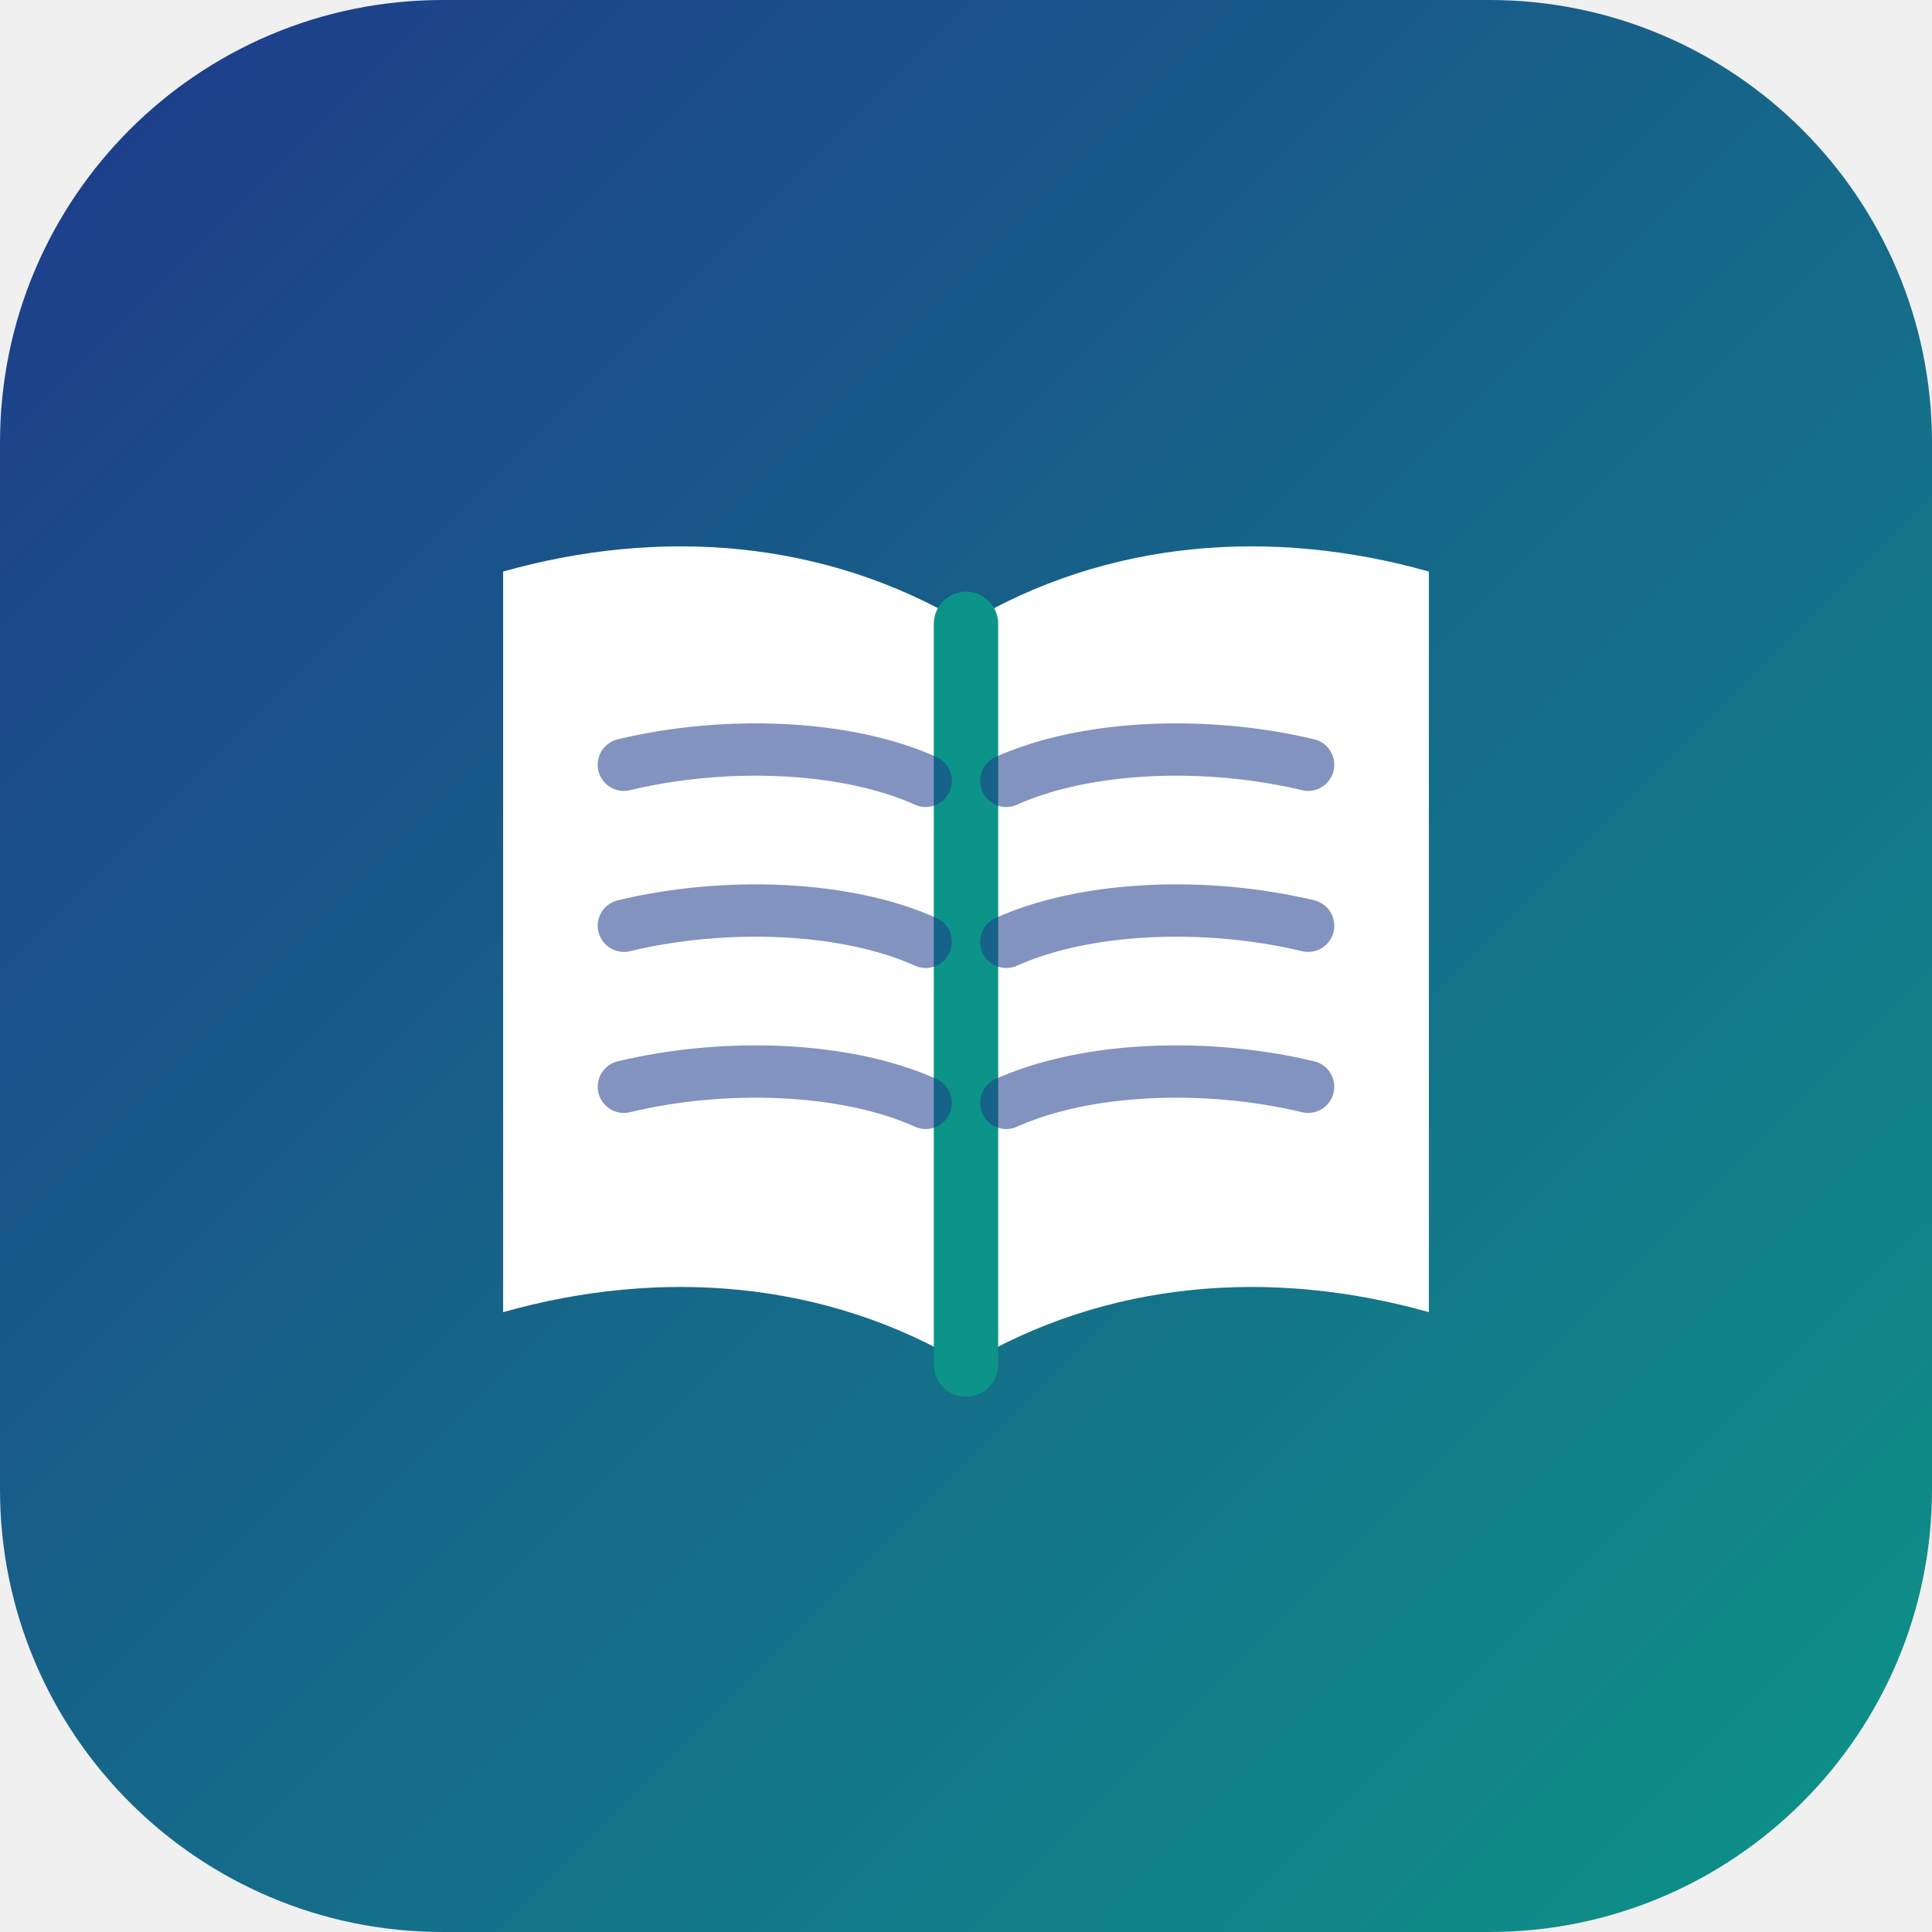
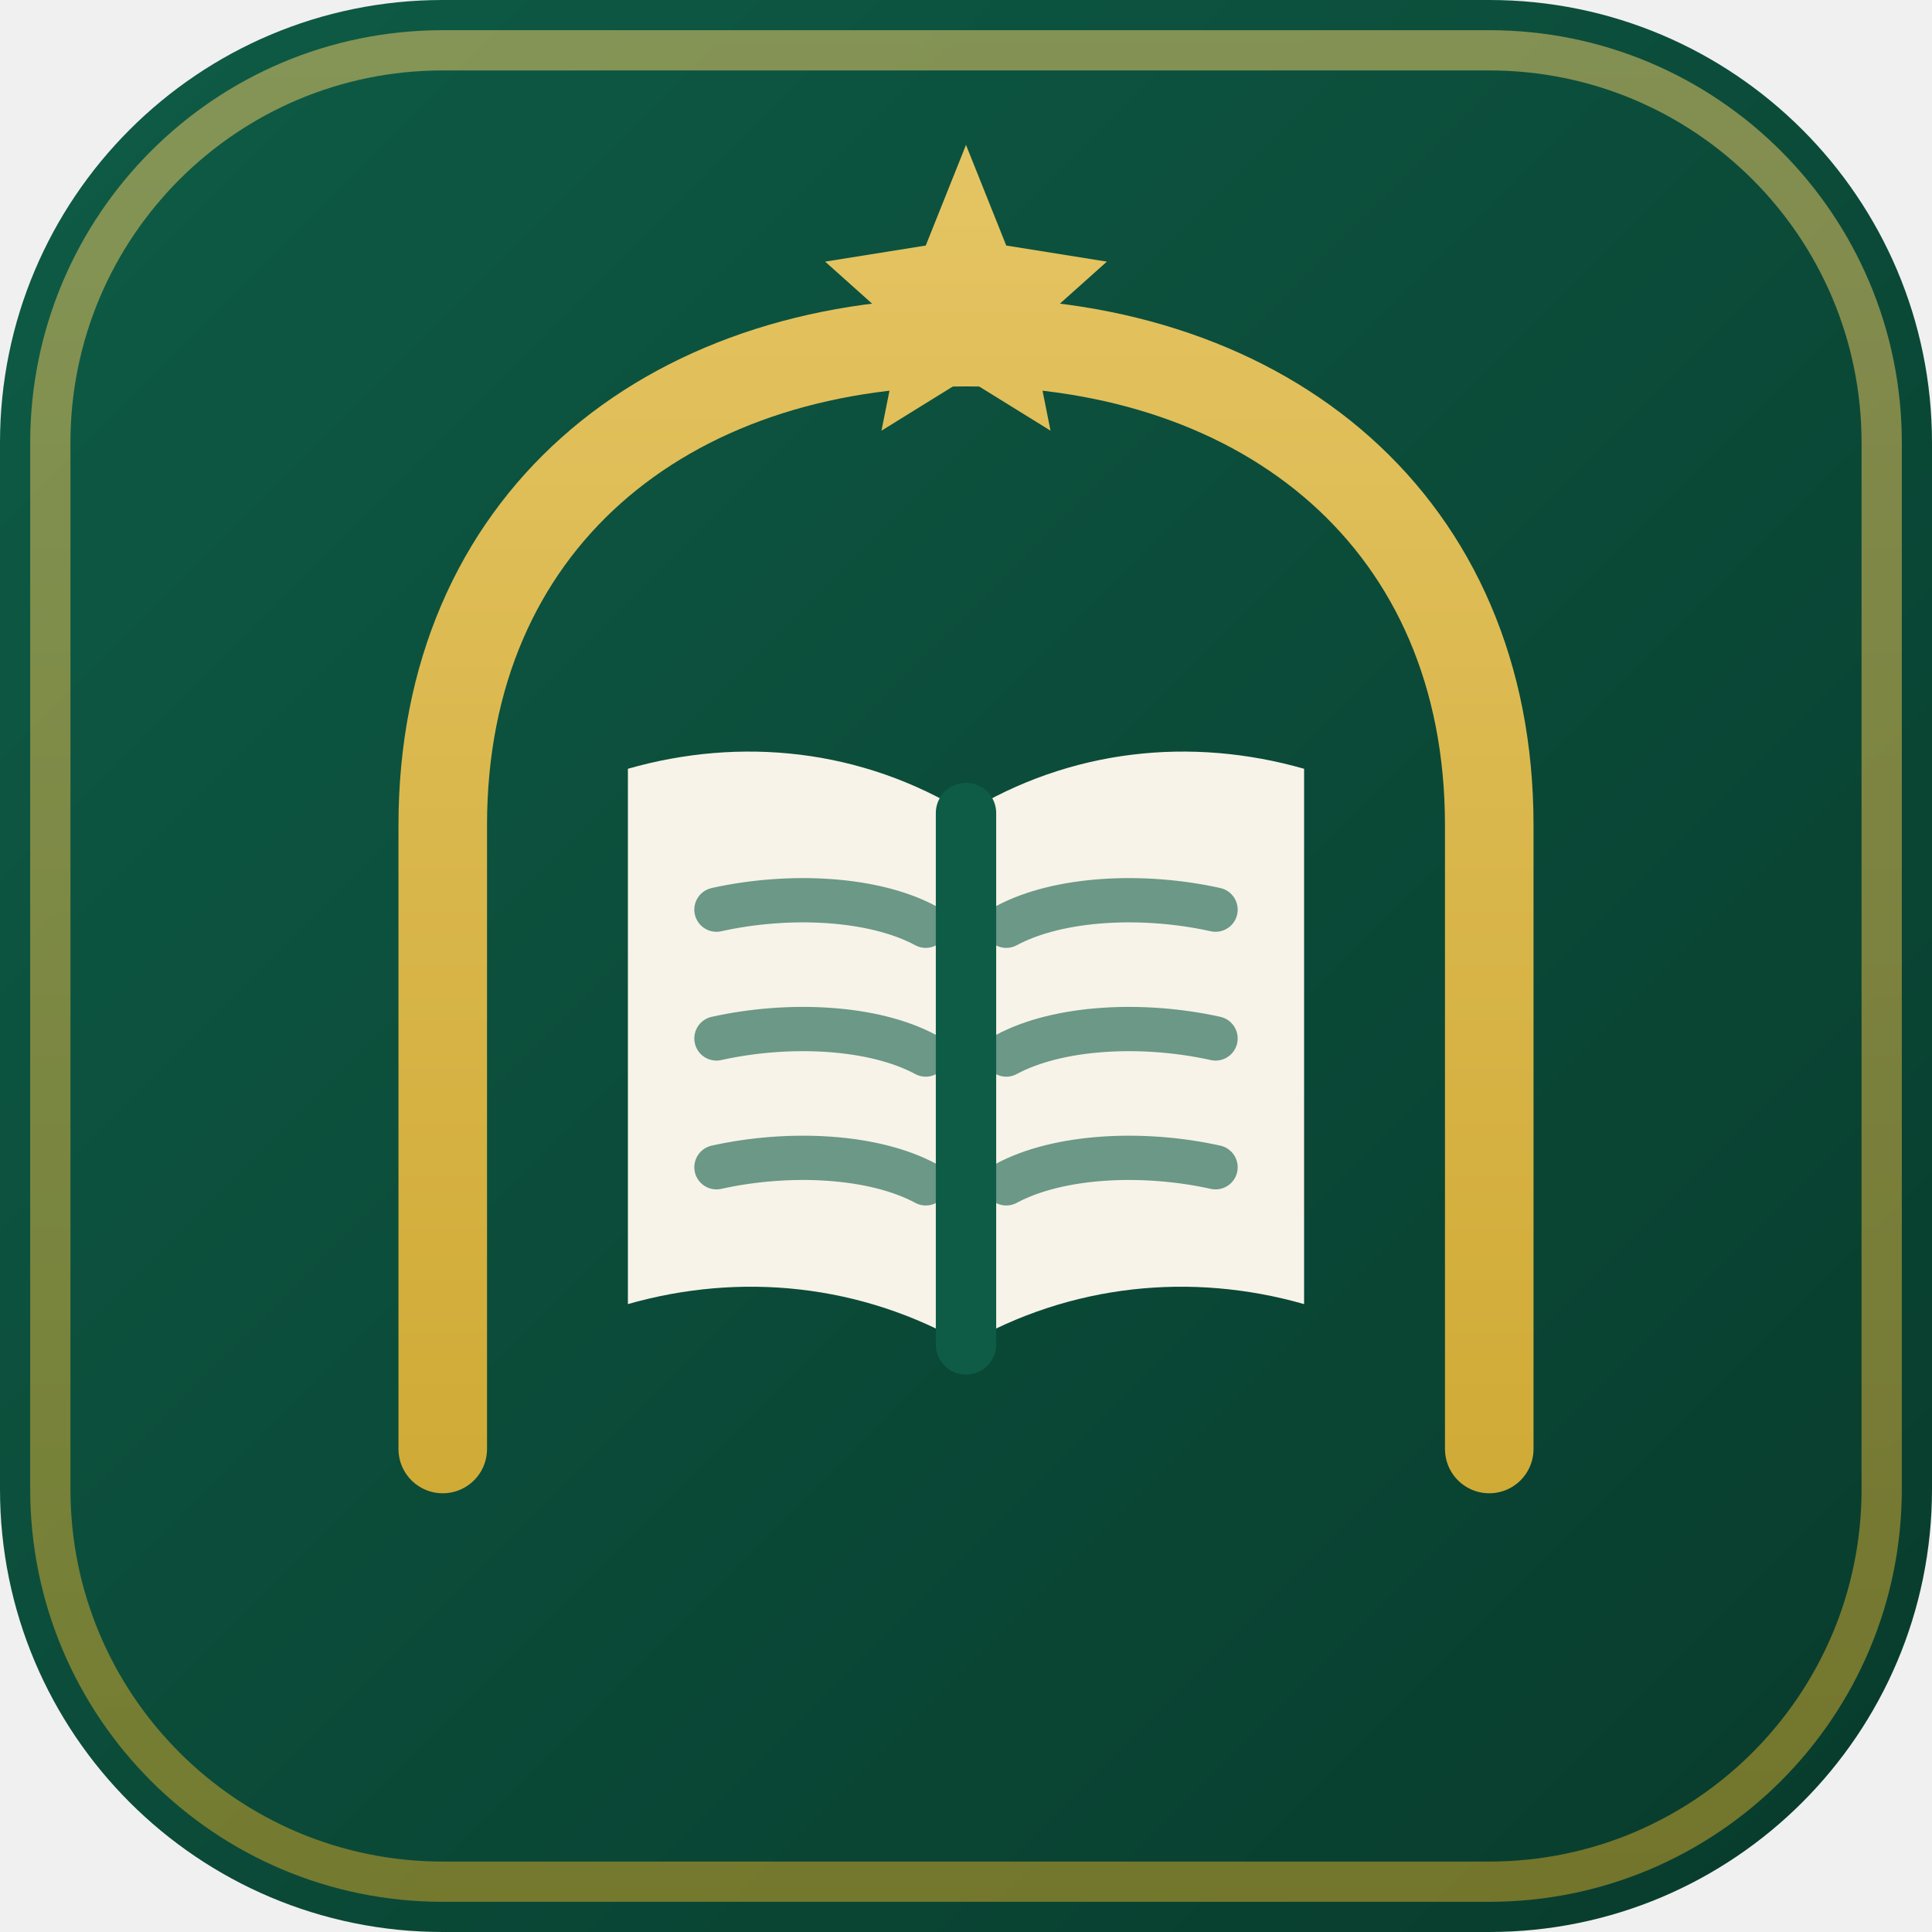
<svg xmlns="http://www.w3.org/2000/svg" viewBox="0 0 48 48" role="img" aria-label="JamiaPrep logo">
  <defs>
-     <linearGradient id="jamiaPrepGrad" x1="0" y1="0" x2="48" y2="48" gradientUnits="userSpaceOnUse">
-       <stop offset="0" stop-color="#1e3a8a" />
-       <stop offset="1" stop-color="#0d9488" />
+     <linearGradient id="jpBg" x1="0" y1="0" x2="48" y2="48" gradientUnits="userSpaceOnUse">
+       <stop offset="0" stop-color="#0e5c46" />
+       <stop offset="1" stop-color="#083b2c" />
+     </linearGradient>
+     <linearGradient id="jpGold" x1="0" y1="0" x2="0" y2="48" gradientUnits="userSpaceOnUse">
+       <stop offset="0" stop-color="#e7c768" />
+       <stop offset="1" stop-color="#c9a227" />
    </linearGradient>
  </defs>
-   <rect width="48" height="48" rx="11" fill="url(#jamiaPrepGrad)" />
-   <path d="M24 15.5 C20.5 13.4 16.4 13.1 12.5 14.2 V32.6 C16.4 31.5 20.5 31.8 24 33.9 C27.5 31.8 31.6 31.5 35.5 32.6 V14.2 C31.6 13.1 27.5 13.4 24 15.5 Z" fill="#ffffff" />
-   <path d="M24 15.5 V33.9" stroke="#0d9488" stroke-width="1.6" stroke-linecap="round" />
-   <path d="M15.5 19 C18 18.4 21 18.5 23 19.4 M15.5 23 C18 22.4 21 22.5 23 23.4 M15.5 27 C18 26.4 21 26.5 23 27.4" stroke="#1e3a8a" stroke-width="1.3" stroke-linecap="round" fill="none" opacity="0.55" />
-   <path d="M25 19.4 C27 18.5 30 18.4 32.5 19 M25 23.4 C27 22.5 30 22.4 32.5 23 M25 27.4 C27 26.5 30 26.4 32.5 27" stroke="#1e3a8a" stroke-width="1.3" stroke-linecap="round" fill="none" opacity="0.55" />
+   <rect width="48" height="48" rx="11" fill="url(#jpBg)" />
+   <rect x="1.25" y="1.25" width="45.5" height="45.5" rx="9.75" fill="none" stroke="url(#jpGold)" stroke-width="1" opacity=".55" />
+   <path d="M11 36 V20.5 C11 13 16.5 8.5 24 8.5 C31.5 8.5 37 13 37 20.5 V36" fill="none" stroke="url(#jpGold)" stroke-width="2.2" stroke-linecap="round" />
+   <path d="M24 3.6 L25 6.1 L27.5 6.5 L25.6 8.2 L26.1 10.7 L24 9.4 L21.9 10.7 L22.4 8.2 L20.5 6.5 L23 6.1 Z" fill="url(#jpGold)" />
+   <path d="M24 20.2 C21.4 18.6 18.4 18.3 15.6 19.1 V32.4 C18.4 31.6 21.4 31.9 24 33.4 C26.6 31.9 29.6 31.6 32.4 32.4 V19.1 C29.6 18.3 26.6 18.6 24 20.2 Z" fill="#f7f3e8" />
+   <path d="M24 20.2 V33.4" stroke="#0e5c46" stroke-width="1.5" stroke-linecap="round" />
+   <path d="M17.8 22.6 C19.6 22.2 21.7 22.3 23 23 M17.8 25.8 C19.6 25.4 21.7 25.5 23 26.2 M17.8 29 C19.6 28.6 21.7 28.7 23 29.4" stroke="#0e5c46" stroke-width="1.1" stroke-linecap="round" fill="none" opacity=".6" />
+   <path d="M25 23 C26.3 22.3 28.4 22.2 30.2 22.6 M25 26.2 C26.3 25.5 28.4 25.4 30.2 25.8 M25 29.4 C26.3 28.7 28.4 28.6 30.2 29" stroke="#0e5c46" stroke-width="1.1" stroke-linecap="round" fill="none" opacity=".6" />
</svg>
